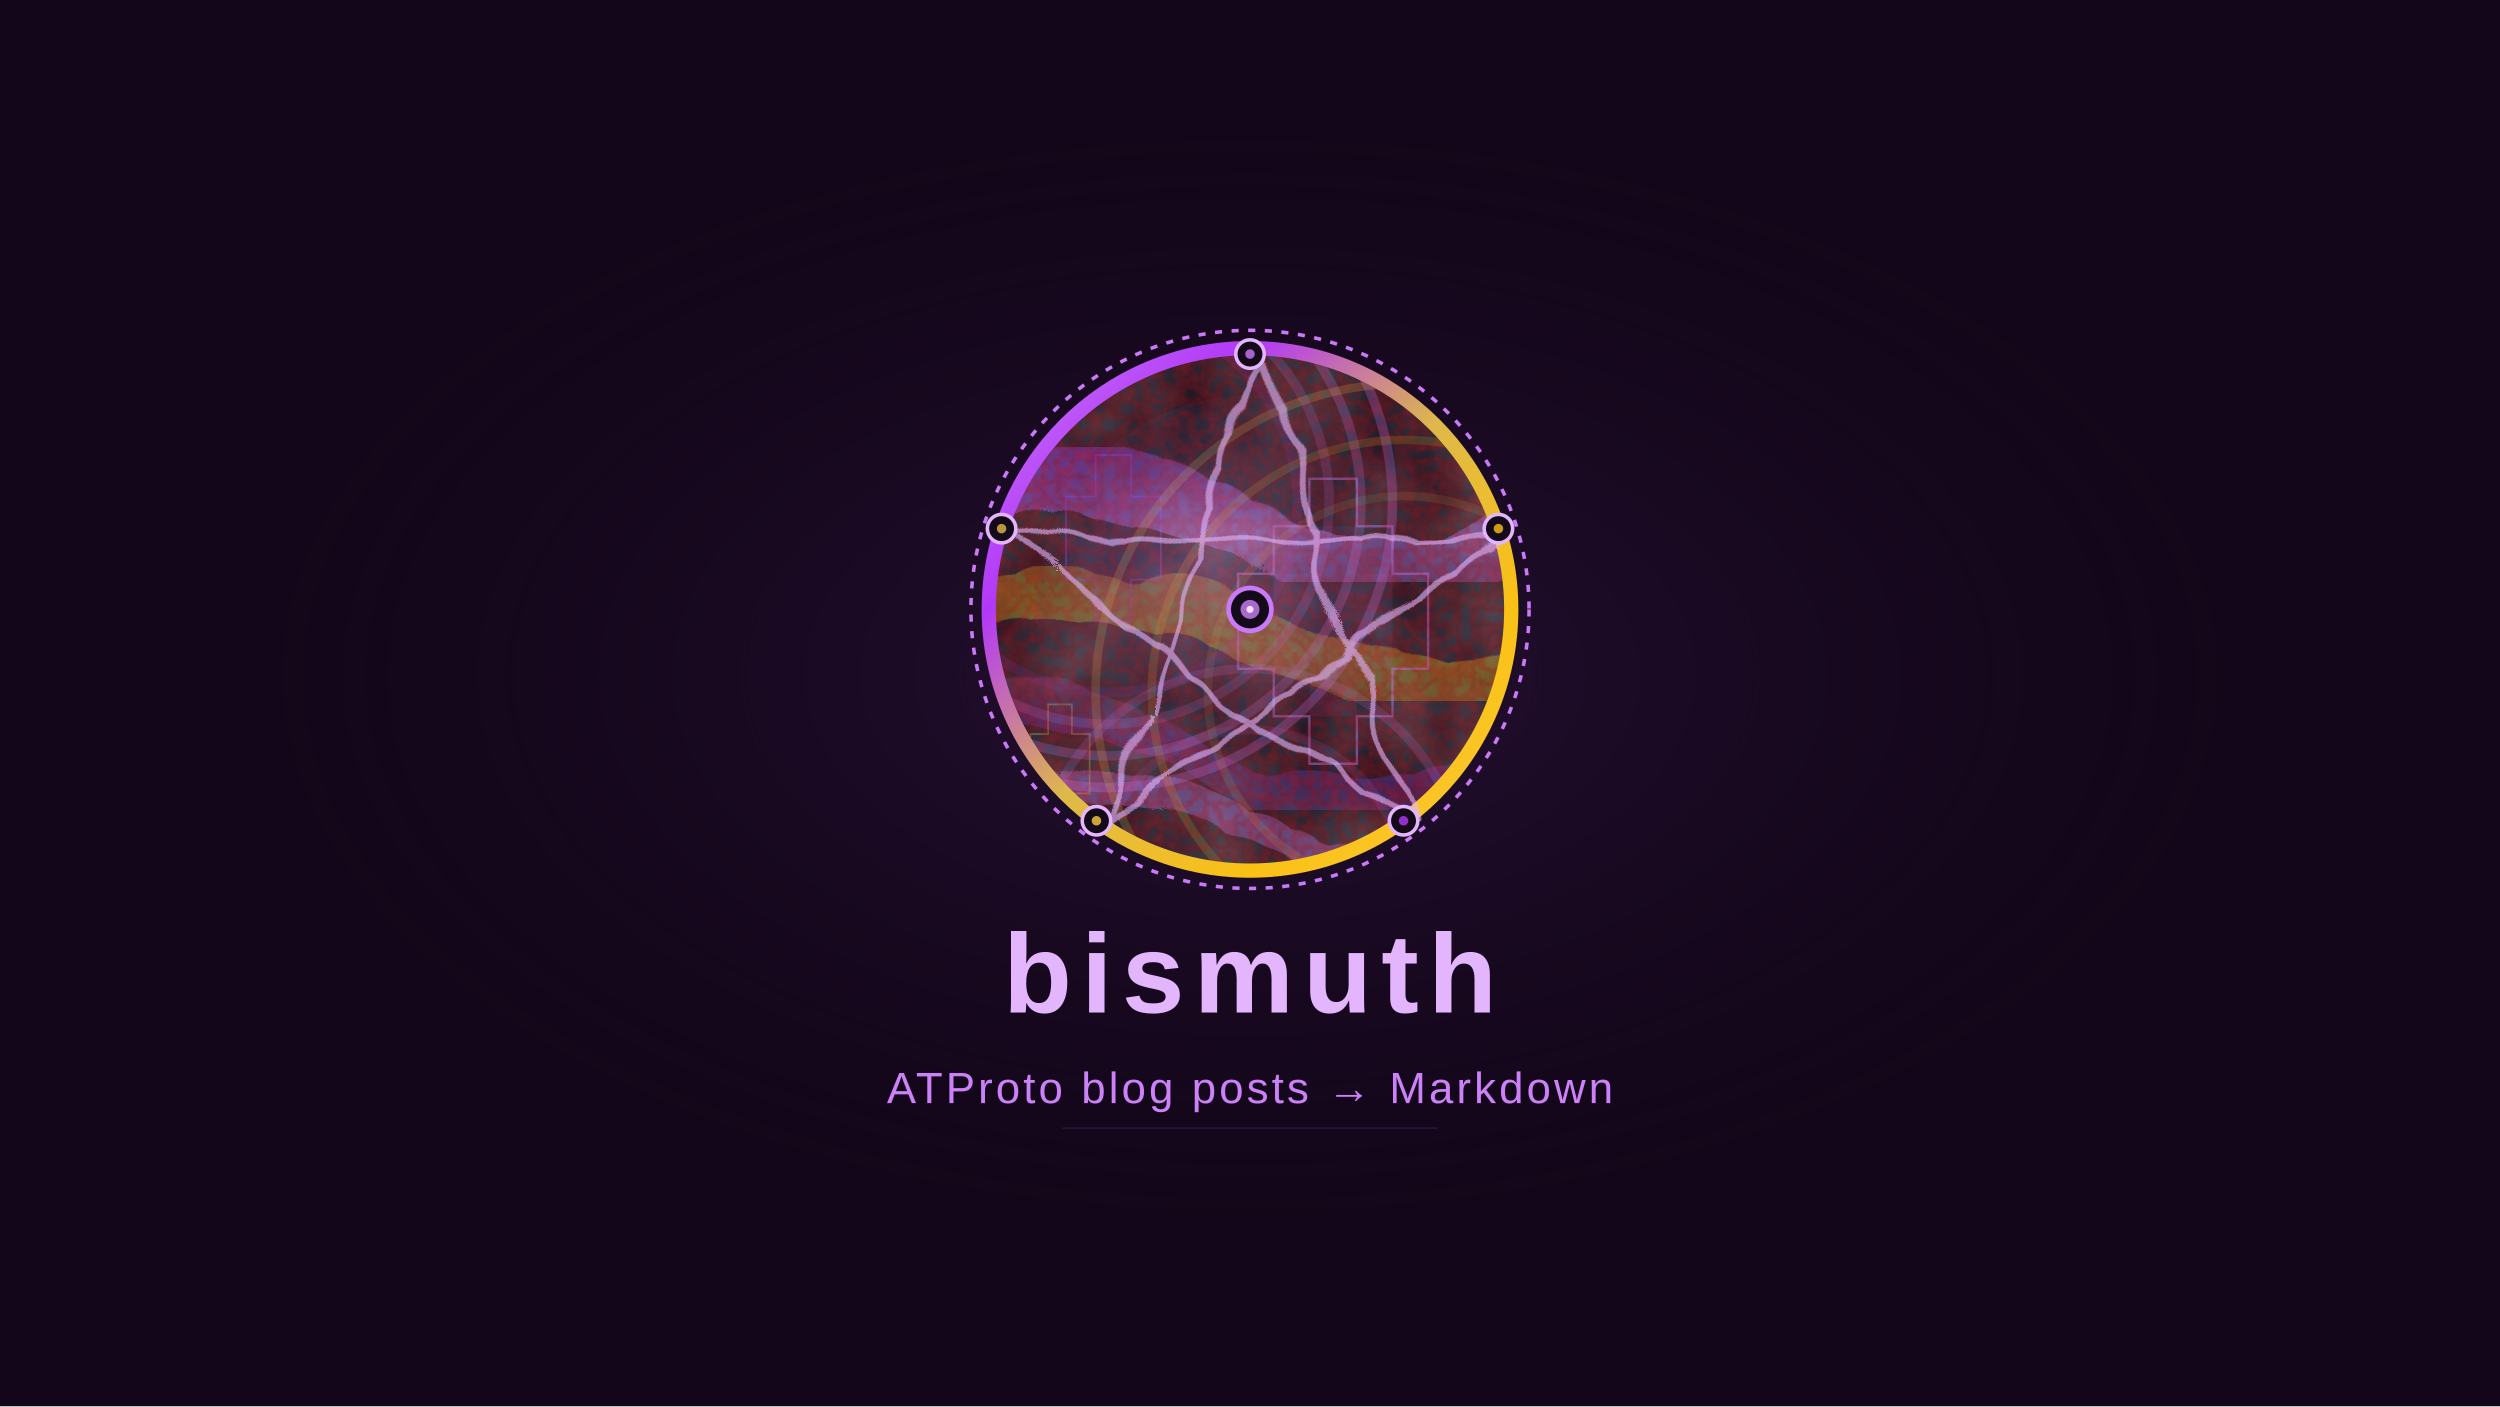
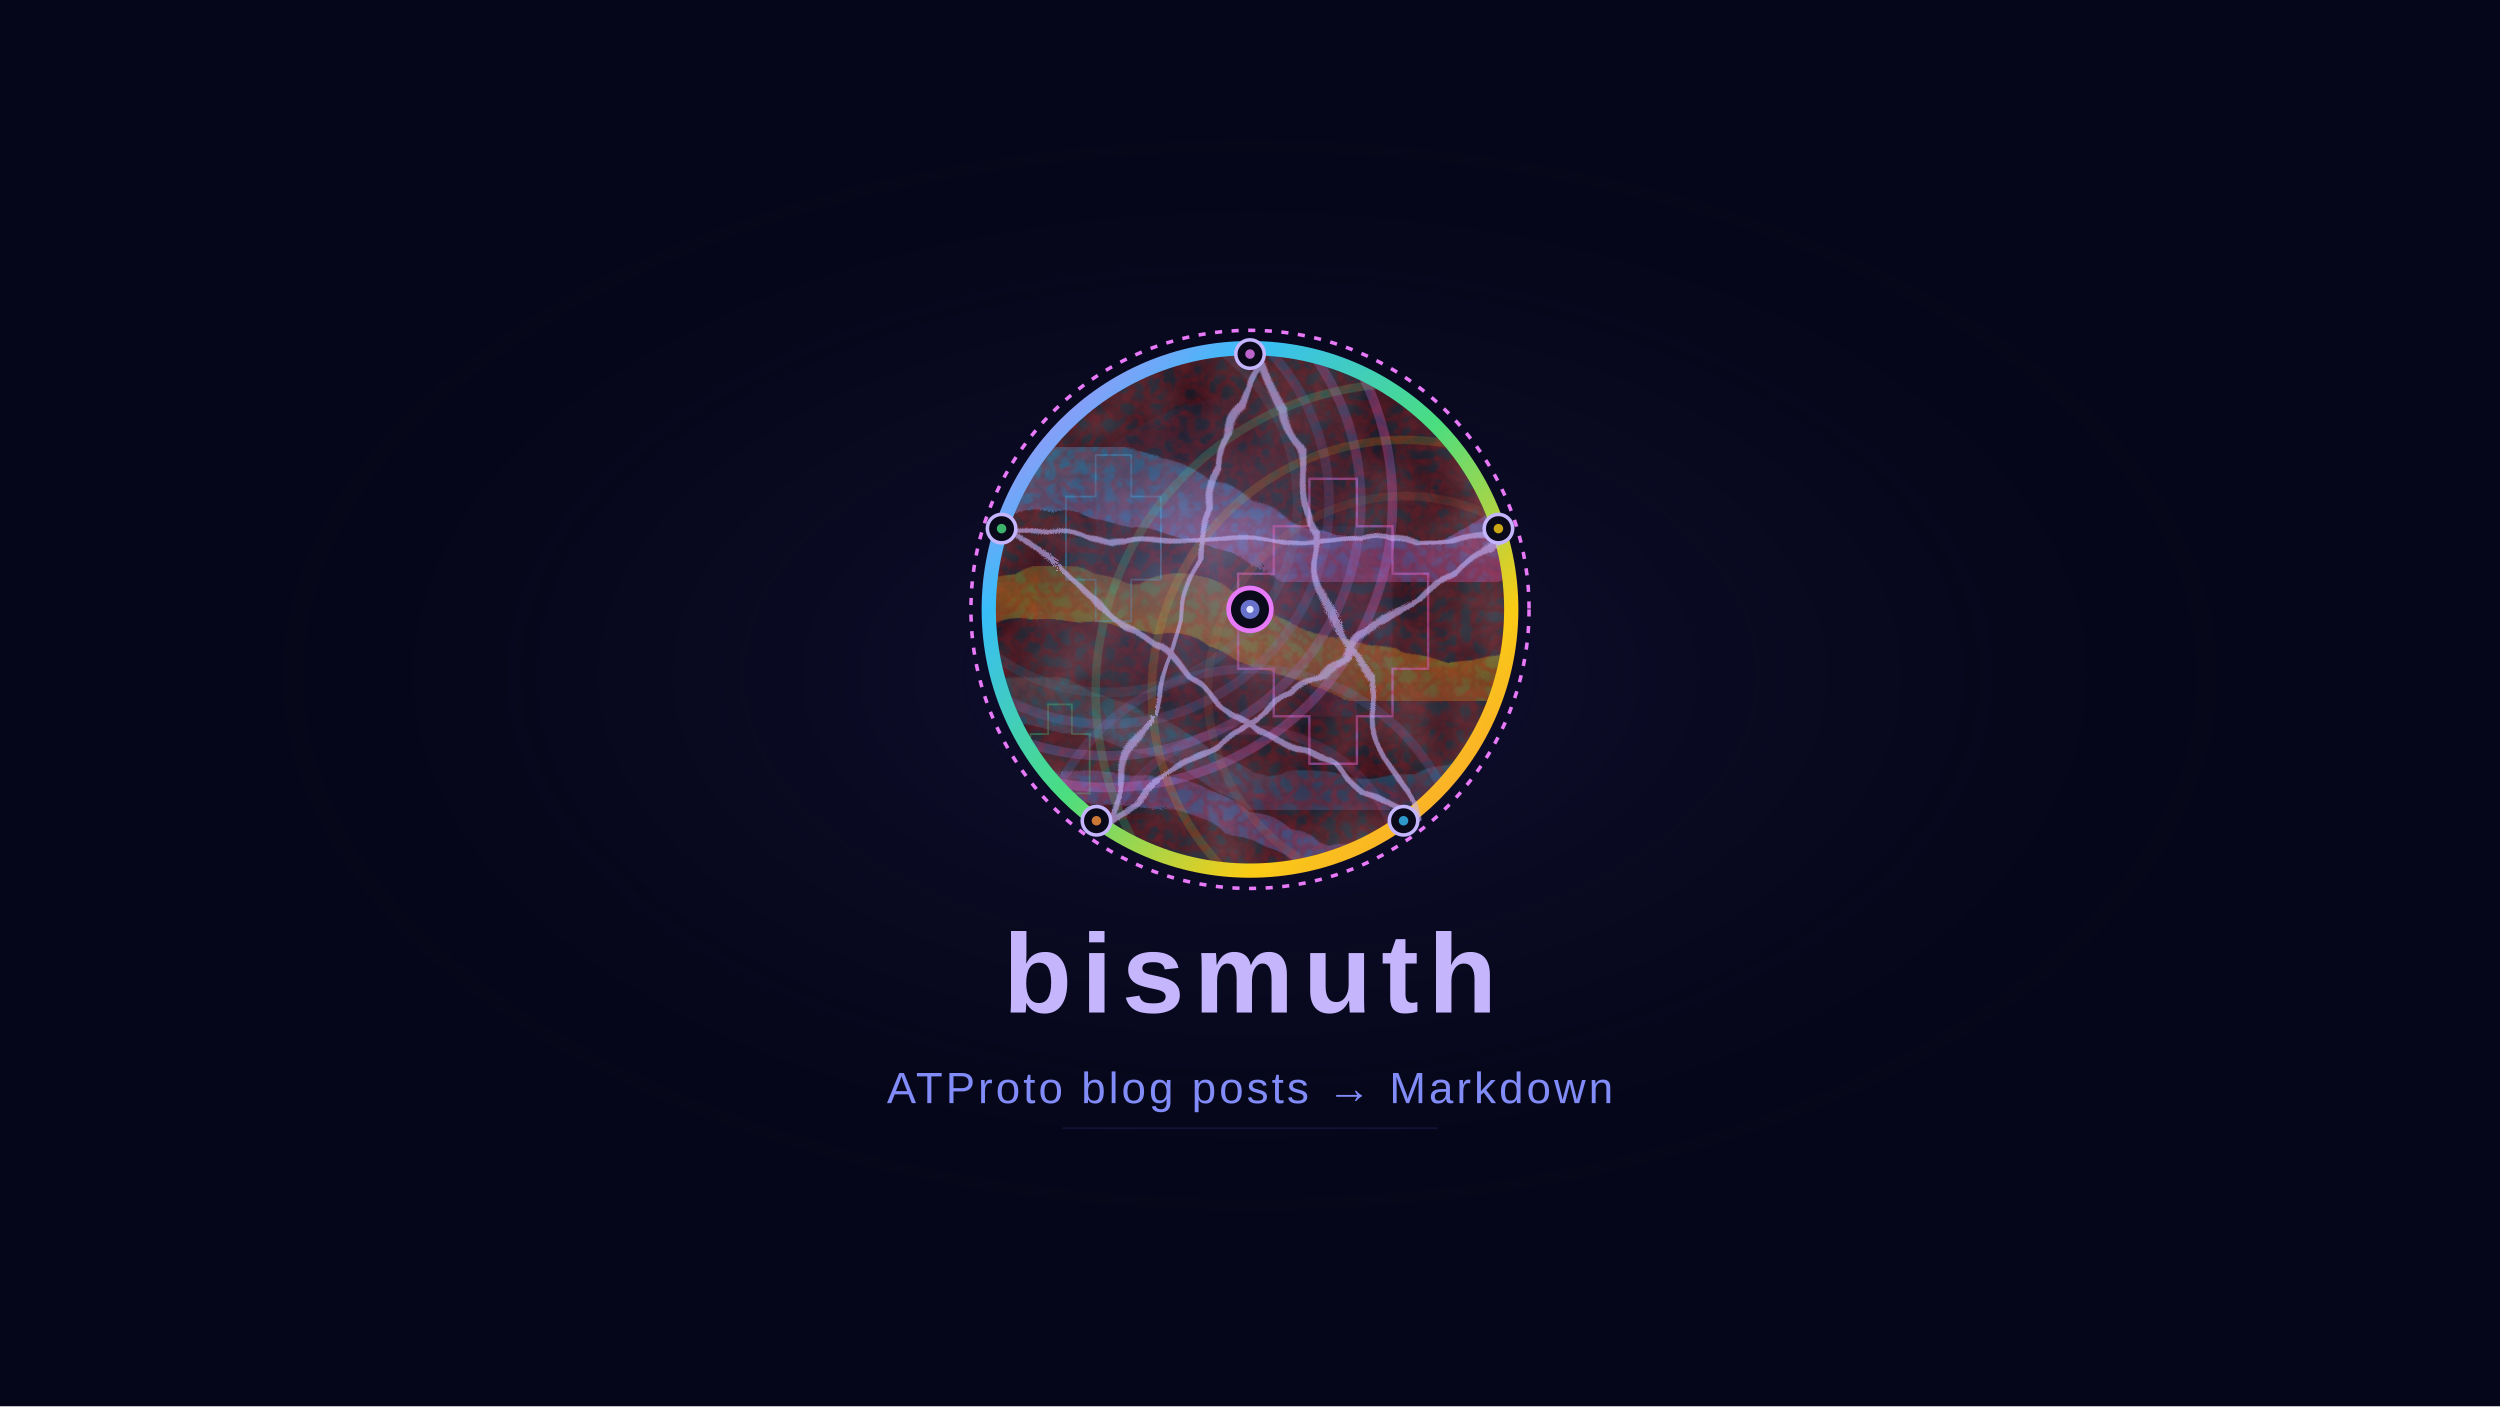
<svg xmlns="http://www.w3.org/2000/svg" viewBox="0 0 1600 900" width="1600" height="900">
  <defs>
    <radialGradient id="bgGlowBismuth" cx="50%" cy="48%" r="42%">
-       <stop offset="0%" stop-color="#2c143a" stop-opacity="0.8" />
-       <stop offset="100%" stop-color="#13061a" stop-opacity="0" />
+       <stop offset="0%" stop-color="#14143a" stop-opacity="0.8" />
+       <stop offset="100%" stop-color="#06061a" stop-opacity="0" />
    </radialGradient>
    <clipPath id="circleClip">
      <circle cx="250" cy="250" r="220" />
    </clipPath>
    <linearGradient id="iridescentRing" x1="0%" y1="0%" x2="100%" y2="100%">
-       <stop offset="0%" stop-color="#ca79f9" />
-       <stop offset="25%" stop-color="#b238f8" />
-       <stop offset="50%" stop-color="#deb94a" />
-       <stop offset="75%" stop-color="#fac115" />
-       <stop offset="100%" stop-color="#fbcb3c" />
+       <stop offset="0%" stop-color="#e879f9" />
+       <stop offset="25%" stop-color="#38bdf8" />
+       <stop offset="50%" stop-color="#4ade80" />
+       <stop offset="75%" stop-color="#facc15" />
+       <stop offset="100%" stop-color="#fb923c" />
    </linearGradient>
    <linearGradient id="crystalBand1" x1="0%" y1="0%" x2="100%" y2="100%">
-       <stop offset="0%" stop-color="#b238f8" stop-opacity="0.6" />
-       <stop offset="50%" stop-color="#cc81f8" stop-opacity="0.8" />
-       <stop offset="100%" stop-color="#ca79f9" stop-opacity="0.5" />
+       <stop offset="0%" stop-color="#38bdf8" stop-opacity="0.6" />
+       <stop offset="50%" stop-color="#818cf8" stop-opacity="0.8" />
+       <stop offset="100%" stop-color="#e879f9" stop-opacity="0.5" />
    </linearGradient>
    <linearGradient id="crystalBand2" x1="100%" y1="0%" x2="0%" y2="100%">
-       <stop offset="0%" stop-color="#deb94a" stop-opacity="0.5" />
-       <stop offset="50%" stop-color="#fac115" stop-opacity="0.7" />
-       <stop offset="100%" stop-color="#fbcb3c" stop-opacity="0.4" />
+       <stop offset="0%" stop-color="#4ade80" stop-opacity="0.5" />
+       <stop offset="50%" stop-color="#facc15" stop-opacity="0.7" />
+       <stop offset="100%" stop-color="#fb923c" stop-opacity="0.4" />
    </linearGradient>
    <linearGradient id="crystalBand3" x1="0%" y1="100%" x2="100%" y2="0%">
-       <stop offset="0%" stop-color="#ca79f9" stop-opacity="0.4" />
-       <stop offset="50%" stop-color="#b238f8" stop-opacity="0.6" />
-       <stop offset="100%" stop-color="#deb94a" stop-opacity="0.3" />
+       <stop offset="0%" stop-color="#e879f9" stop-opacity="0.4" />
+       <stop offset="50%" stop-color="#38bdf8" stop-opacity="0.6" />
+       <stop offset="100%" stop-color="#4ade80" stop-opacity="0.3" />
    </linearGradient>
    <radialGradient id="centerGlow" cx="40%" cy="40%" r="60%">
-       <stop offset="0%" stop-color="#e3b5fd" stop-opacity="0.3" />
-       <stop offset="100%" stop-color="#140a1a" stop-opacity="0" />
+       <stop offset="0%" stop-color="#c4b5fd" stop-opacity="0.3" />
+       <stop offset="100%" stop-color="#0a0a1a" stop-opacity="0" />
    </radialGradient>
    <filter id="crystalNoise" x="0%" y="0%" width="100%" height="100%">
      <feTurbulence type="fractalNoise" baseFrequency="0.012" numOctaves="4" seed="23" result="noise" />
      <feColorMatrix type="saturate" values="0" result="mono" />
      <feComponentTransfer result="contrast">
        <feFuncR type="linear" slope="1.6" intercept="-0.3" />
        <feFuncG type="linear" slope="1.6" intercept="-0.3" />
        <feFuncB type="linear" slope="1.6" intercept="-0.3" />
      </feComponentTransfer>
      <feGaussianBlur stdDeviation="1.5" result="blurred" />
    </filter>
    <filter id="stepDisplace" x="-20%" y="-20%" width="140%" height="140%">
      <feTurbulence type="turbulence" baseFrequency="0.006" numOctaves="3" seed="83" result="turb" />
      <feDisplacementMap in="SourceGraphic" in2="turb" scale="35" xChannelSelector="R" yChannelSelector="G" />
    </filter>
    <filter id="speckles" x="0%" y="0%" width="100%" height="100%">
      <feTurbulence type="turbulence" baseFrequency="0.08" numOctaves="2" seed="15" result="speckle" />
      <feColorMatrix type="matrix" values="         1 0 0 0 0.3         0 0 0 0 0         0 0 0 0 0         0 0 0 -3 1.5" result="speckleMask" />
    </filter>
  </defs>
-   <rect width="1600" height="900" fill="#13061a" />
+   <rect width="1600" height="900" fill="#06061a" />
  <rect width="1600" height="900" fill="url(#bgGlowBismuth)" />
  <svg x="610" y="200" width="380" height="380" viewBox="0 0 500 500">
-     <circle cx="250" cy="250" r="220" fill="#140a1a" />
+     <circle cx="250" cy="250" r="220" fill="#0a0a1a" />
    <g clip-path="url(#circleClip)">
-       <rect x="0" y="0" width="500" height="500" fill="#211428" filter="url(#crystalNoise)" opacity="0.4" />
+       <rect x="0" y="0" width="500" height="500" fill="#141428" filter="url(#crystalNoise)" opacity="0.4" />
      <path d="M -50 160 Q 100 100, 250 180 T 550 130" fill="none" stroke="url(#crystalBand1)" stroke-width="55" filter="url(#stepDisplace)" opacity="0.6" />
      <path d="M -30 260 Q 150 200, 300 280 T 580 230" fill="none" stroke="url(#crystalBand2)" stroke-width="42" filter="url(#stepDisplace)" opacity="0.5" />
      <path d="M -40 340 Q 80 290, 200 370 T 560 330" fill="none" stroke="url(#crystalBand3)" stroke-width="35" filter="url(#stepDisplace)" opacity="0.4" />
-       <path d="M -20 410 Q 120 370, 280 440 T 540 390" fill="none" stroke="#cc81f8" stroke-width="28" filter="url(#stepDisplace)" opacity="0.35" />
-       <path d="M 300 140 L 340 140 L 340 180 L 370 180 L 370 220 L 400 220 L 400 260 L 400 300 L 370 300 L 370 340 L 340 340 L 340 380 L 300 380 L 300 340 L 270 340 L 270 300 L 240 300 L 240 260 L 240 220 L 270 220 L 270 180 L 300 180 Z" fill="none" stroke="#ca79f9" stroke-width="2" opacity="0.5" />
-       <path d="M 300 180 L 340 180 L 340 220 L 370 220 L 370 260 L 370 300 L 340 300 L 340 340 L 300 340 L 300 300 L 270 300 L 270 260 L 270 220 L 300 220 Z" fill="#cc81f8" opacity="0.08" />
-       <path d="M 120 120 L 150 120 L 150 155 L 175 155 L 175 190 L 175 225 L 150 225 L 150 260 L 120 260 L 120 225 L 95 225 L 95 190 L 95 155 L 120 155 Z" fill="none" stroke="#b238f8" stroke-width="1.5" opacity="0.4" />
-       <path d="M 120 155 L 150 155 L 150 190 L 175 190 L 175 225 L 150 225 L 150 260 L 120 260 L 120 225 L 95 225 L 95 190 L 120 190 Z" fill="#b238f8" opacity="0.06" />
-       <path d="M 80 330 L 100 330 L 100 355 L 115 355 L 115 380 L 115 405 L 100 405 L 100 430 L 80 430 L 80 405 L 65 405 L 65 380 L 65 355 L 80 355 Z" fill="none" stroke="#deb94a" stroke-width="1.5" opacity="0.35" />
+       <path d="M -20 410 Q 120 370, 280 440 T 540 390" fill="none" stroke="#818cf8" stroke-width="28" filter="url(#stepDisplace)" opacity="0.35" />
+       <path d="M 300 140 L 340 140 L 340 180 L 370 180 L 370 220 L 400 220 L 400 260 L 400 300 L 370 300 L 370 340 L 340 340 L 340 380 L 300 380 L 300 340 L 270 340 L 270 300 L 240 300 L 240 260 L 240 220 L 270 220 L 270 180 L 300 180 Z" fill="none" stroke="#e879f9" stroke-width="2" opacity="0.5" />
+       <path d="M 300 180 L 340 180 L 340 220 L 370 220 L 370 260 L 370 300 L 340 300 L 340 340 L 300 340 L 300 300 L 270 300 L 270 260 L 270 220 L 300 220 Z" fill="#818cf8" opacity="0.08" />
+       <path d="M 120 120 L 150 120 L 150 155 L 175 155 L 175 190 L 175 225 L 150 225 L 150 260 L 120 260 L 120 225 L 95 225 L 95 190 L 95 155 L 120 155 Z" fill="none" stroke="#38bdf8" stroke-width="1.5" opacity="0.4" />
+       <path d="M 120 155 L 150 155 L 150 190 L 175 190 L 175 225 L 150 225 L 150 260 L 120 260 L 120 225 L 95 225 L 95 190 L 120 190 Z" fill="#38bdf8" opacity="0.06" />
+       <path d="M 80 330 L 100 330 L 100 355 L 115 355 L 115 380 L 115 405 L 100 405 L 100 430 L 80 430 L 80 405 L 65 405 L 65 380 L 65 355 L 80 355 Z" fill="none" stroke="#4ade80" stroke-width="1.5" opacity="0.35" />
      <rect x="0" y="0" width="500" height="500" fill="#000" filter="url(#speckles)" opacity="0.25" />
-       <circle cx="130" cy="160" r="240.0" fill="none" stroke="#ca79f9" stroke-width="8.0" opacity="0.25" />
-       <circle cx="130" cy="160" r="213.333" fill="none" stroke="#d084fc" stroke-width="8.0" opacity="0.2" />
-       <circle cx="130" cy="160" r="186.667" fill="none" stroke="#cc81f8" stroke-width="8.0" opacity="0.15" />
-       <circle cx="130" cy="160" r="160.0" fill="none" stroke="#b238f8" stroke-width="8.0" opacity="0.1" />
-       <circle cx="380" cy="320" r="260.0" fill="none" stroke="#deb94a" stroke-width="7.09" opacity="0.2" />
-       <circle cx="380" cy="320" r="212.727" fill="none" stroke="#fac115" stroke-width="7.09" opacity="0.15" />
-       <circle cx="380" cy="320" r="165.455" fill="none" stroke="#fbcb3c" stroke-width="7.09" opacity="0.1" />
-       <circle cx="250" cy="480" r="180.0" fill="none" stroke="#cc81f8" stroke-width="7.71" opacity="0.15" />
-       <circle cx="250" cy="480" r="128.571" fill="none" stroke="#ca79f9" stroke-width="7.71" opacity="0.1" />
+       <circle cx="130" cy="160" r="240.0" fill="none" stroke="#e879f9" stroke-width="8.0" opacity="0.25" />
+       <circle cx="130" cy="160" r="213.333" fill="none" stroke="#c084fc" stroke-width="8.0" opacity="0.2" />
+       <circle cx="130" cy="160" r="186.667" fill="none" stroke="#818cf8" stroke-width="8.0" opacity="0.15" />
+       <circle cx="130" cy="160" r="160.0" fill="none" stroke="#38bdf8" stroke-width="8.0" opacity="0.1" />
+       <circle cx="380" cy="320" r="260.0" fill="none" stroke="#4ade80" stroke-width="7.09" opacity="0.2" />
+       <circle cx="380" cy="320" r="212.727" fill="none" stroke="#facc15" stroke-width="7.09" opacity="0.15" />
+       <circle cx="380" cy="320" r="165.455" fill="none" stroke="#fb923c" stroke-width="7.09" opacity="0.1" />
+       <circle cx="250" cy="480" r="180.0" fill="none" stroke="#818cf8" stroke-width="7.71" opacity="0.15" />
+       <circle cx="250" cy="480" r="128.571" fill="none" stroke="#e879f9" stroke-width="7.71" opacity="0.1" />
    </g>
    <circle cx="250" cy="250" r="180" fill="url(#centerGlow)" />
    <circle cx="250" cy="250" r="220" fill="none" stroke="url(#iridescentRing)" stroke-width="12" />
-     <circle cx="250" cy="250" r="235" fill="none" stroke="#ca79f9" stroke-width="3" stroke-dasharray="6, 8" />
-     <path d="M 250 35 L 379.3 428 L 40.8 182 L 459.2 182 L 120.7 428 Z" fill="none" stroke="#e3b5fd" stroke-width="5" stroke-linejoin="round" opacity="0.6" filter="url(#stepDisplace)" />
-     <circle cx="250" cy="250" r="18" fill="#140a1a" stroke="#ca79f9" stroke-width="4" />
-     <circle cx="250" cy="250" r="8" fill="#cc81f8" opacity="0.8" />
-     <circle cx="250" cy="250" r="3" fill="#f4e0ff" />
+     <circle cx="250" cy="250" r="235" fill="none" stroke="#e879f9" stroke-width="3" stroke-dasharray="6, 8" />
+     <path d="M 250 35 L 379.3 428 L 40.8 182 L 459.2 182 L 120.7 428 Z" fill="none" stroke="#c4b5fd" stroke-width="5" stroke-linejoin="round" opacity="0.6" filter="url(#stepDisplace)" />
+     <circle cx="250" cy="250" r="18" fill="#0a0a1a" stroke="#e879f9" stroke-width="4" />
+     <circle cx="250" cy="250" r="8" fill="#818cf8" opacity="0.8" />
+     <circle cx="250" cy="250" r="3" fill="#e0e7ff" />
    <g>
-       <circle cx="250" cy="35" r="12" fill="#140a1a" stroke="#e3b5fd" stroke-width="3" />
-       <circle cx="250" cy="35" r="4" fill="#ca79f9" opacity="0.8" />
+       <circle cx="250" cy="35" r="12" fill="#0a0a1a" stroke="#c4b5fd" stroke-width="3" />
+       <circle cx="250" cy="35" r="4" fill="#e879f9" opacity="0.8" />
    </g>
    <g>
-       <circle cx="379.3" cy="428" r="12" fill="#140a1a" stroke="#e3b5fd" stroke-width="3" />
-       <circle cx="379.3" cy="428" r="4" fill="#b238f8" opacity="0.8" />
+       <circle cx="379.3" cy="428" r="12" fill="#0a0a1a" stroke="#c4b5fd" stroke-width="3" />
+       <circle cx="379.3" cy="428" r="4" fill="#38bdf8" opacity="0.8" />
    </g>
    <g>
-       <circle cx="40.8" cy="182" r="12" fill="#140a1a" stroke="#e3b5fd" stroke-width="3" />
-       <circle cx="40.8" cy="182" r="4" fill="#deb94a" opacity="0.8" />
+       <circle cx="40.8" cy="182" r="12" fill="#0a0a1a" stroke="#c4b5fd" stroke-width="3" />
+       <circle cx="40.8" cy="182" r="4" fill="#4ade80" opacity="0.8" />
    </g>
    <g>
-       <circle cx="459.2" cy="182" r="12" fill="#140a1a" stroke="#e3b5fd" stroke-width="3" />
-       <circle cx="459.2" cy="182" r="4" fill="#fac115" opacity="0.8" />
+       <circle cx="459.2" cy="182" r="12" fill="#0a0a1a" stroke="#c4b5fd" stroke-width="3" />
+       <circle cx="459.2" cy="182" r="4" fill="#facc15" opacity="0.8" />
    </g>
    <g>
-       <circle cx="120.7" cy="428" r="12" fill="#140a1a" stroke="#e3b5fd" stroke-width="3" />
-       <circle cx="120.7" cy="428" r="4" fill="#fbcb3c" opacity="0.8" />
+       <circle cx="120.7" cy="428" r="12" fill="#0a0a1a" stroke="#c4b5fd" stroke-width="3" />
+       <circle cx="120.7" cy="428" r="4" fill="#fb923c" opacity="0.8" />
    </g>
  </svg>
-   <text x="800" y="648" text-anchor="middle" font-family="'SF Pro Display', 'Helvetica Neue', Arial, sans-serif" font-size="72" font-weight="700" letter-spacing="6" fill="#e3b5fd">bismuth</text>
-   <text x="800" y="706" text-anchor="middle" font-family="'SF Pro Text', 'Helvetica Neue', Arial, sans-serif" font-size="28" font-weight="400" letter-spacing="2" fill="#cc81f8">ATProto blog posts → Markdown</text>
-   <line x1="680" y1="722" x2="920" y2="722" stroke="#2c143a" stroke-width="1" />
+   <text x="800" y="648" text-anchor="middle" font-family="'SF Pro Display', 'Helvetica Neue', Arial, sans-serif" font-size="72" font-weight="700" letter-spacing="6" fill="#c4b5fd">bismuth</text>
+   <text x="800" y="706" text-anchor="middle" font-family="'SF Pro Text', 'Helvetica Neue', Arial, sans-serif" font-size="28" font-weight="400" letter-spacing="2" fill="#818cf8">ATProto blog posts → Markdown</text>
+   <line x1="680" y1="722" x2="920" y2="722" stroke="#14143a" stroke-width="1" />
</svg>
